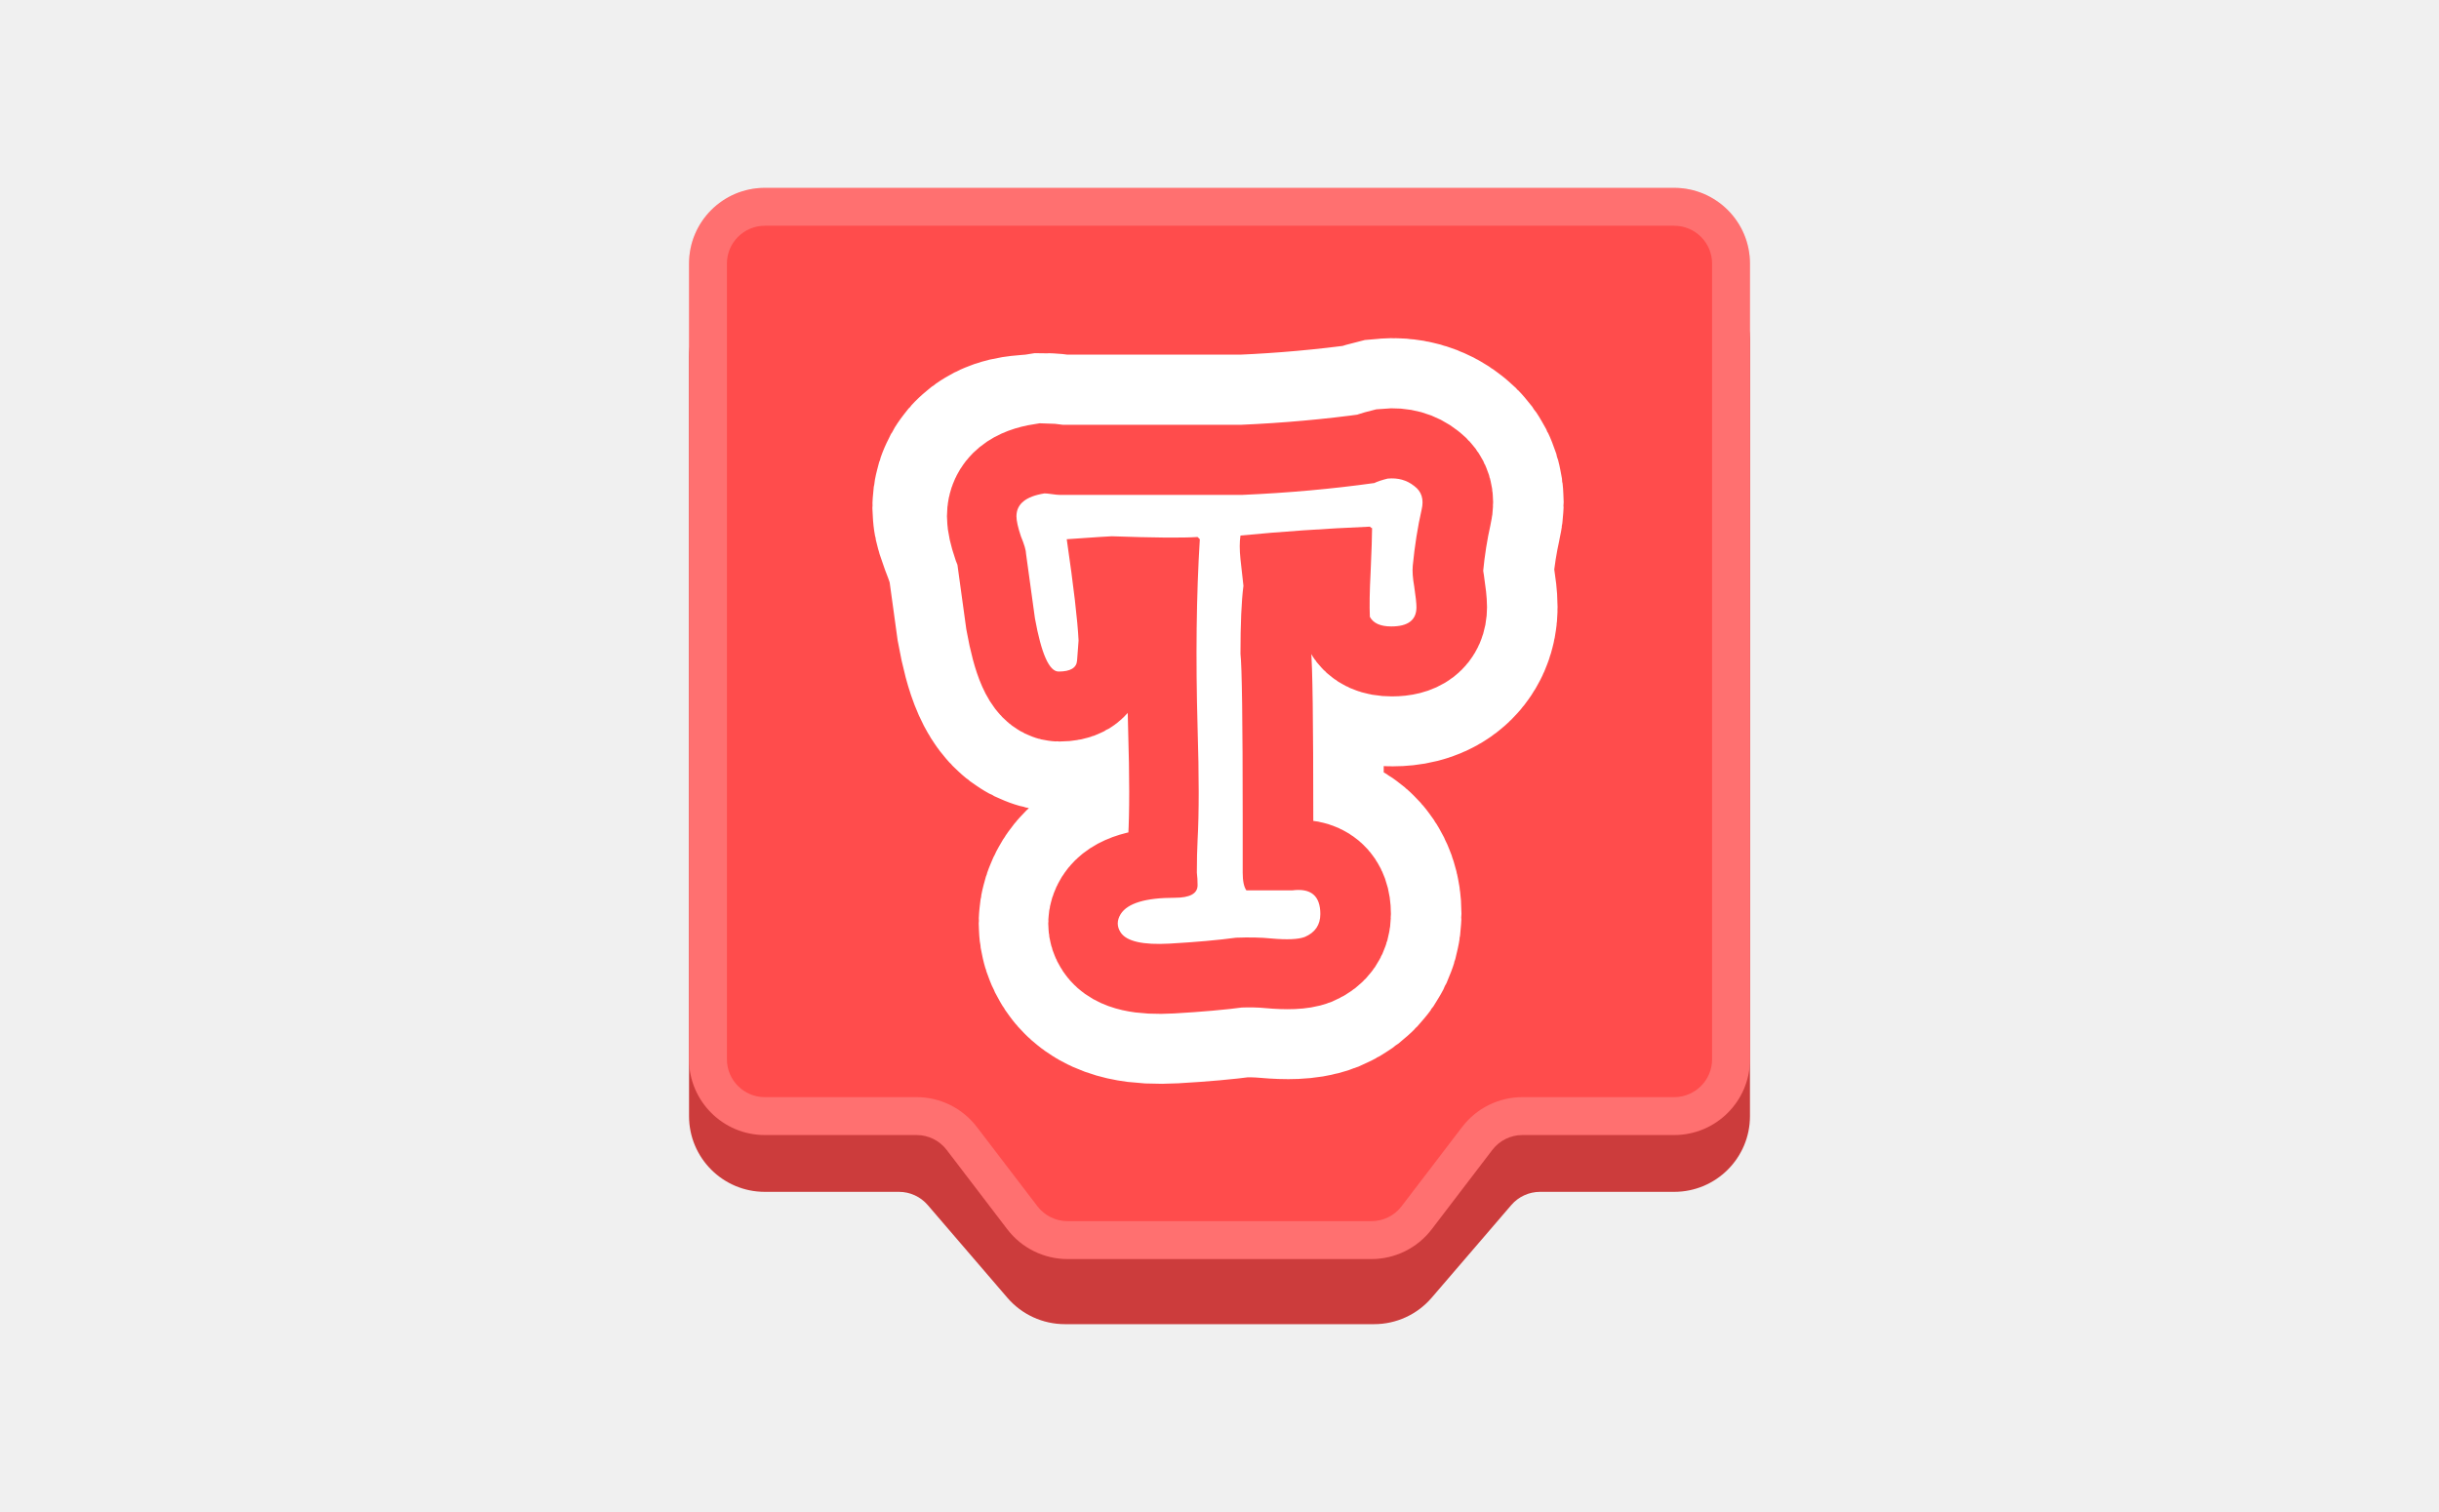
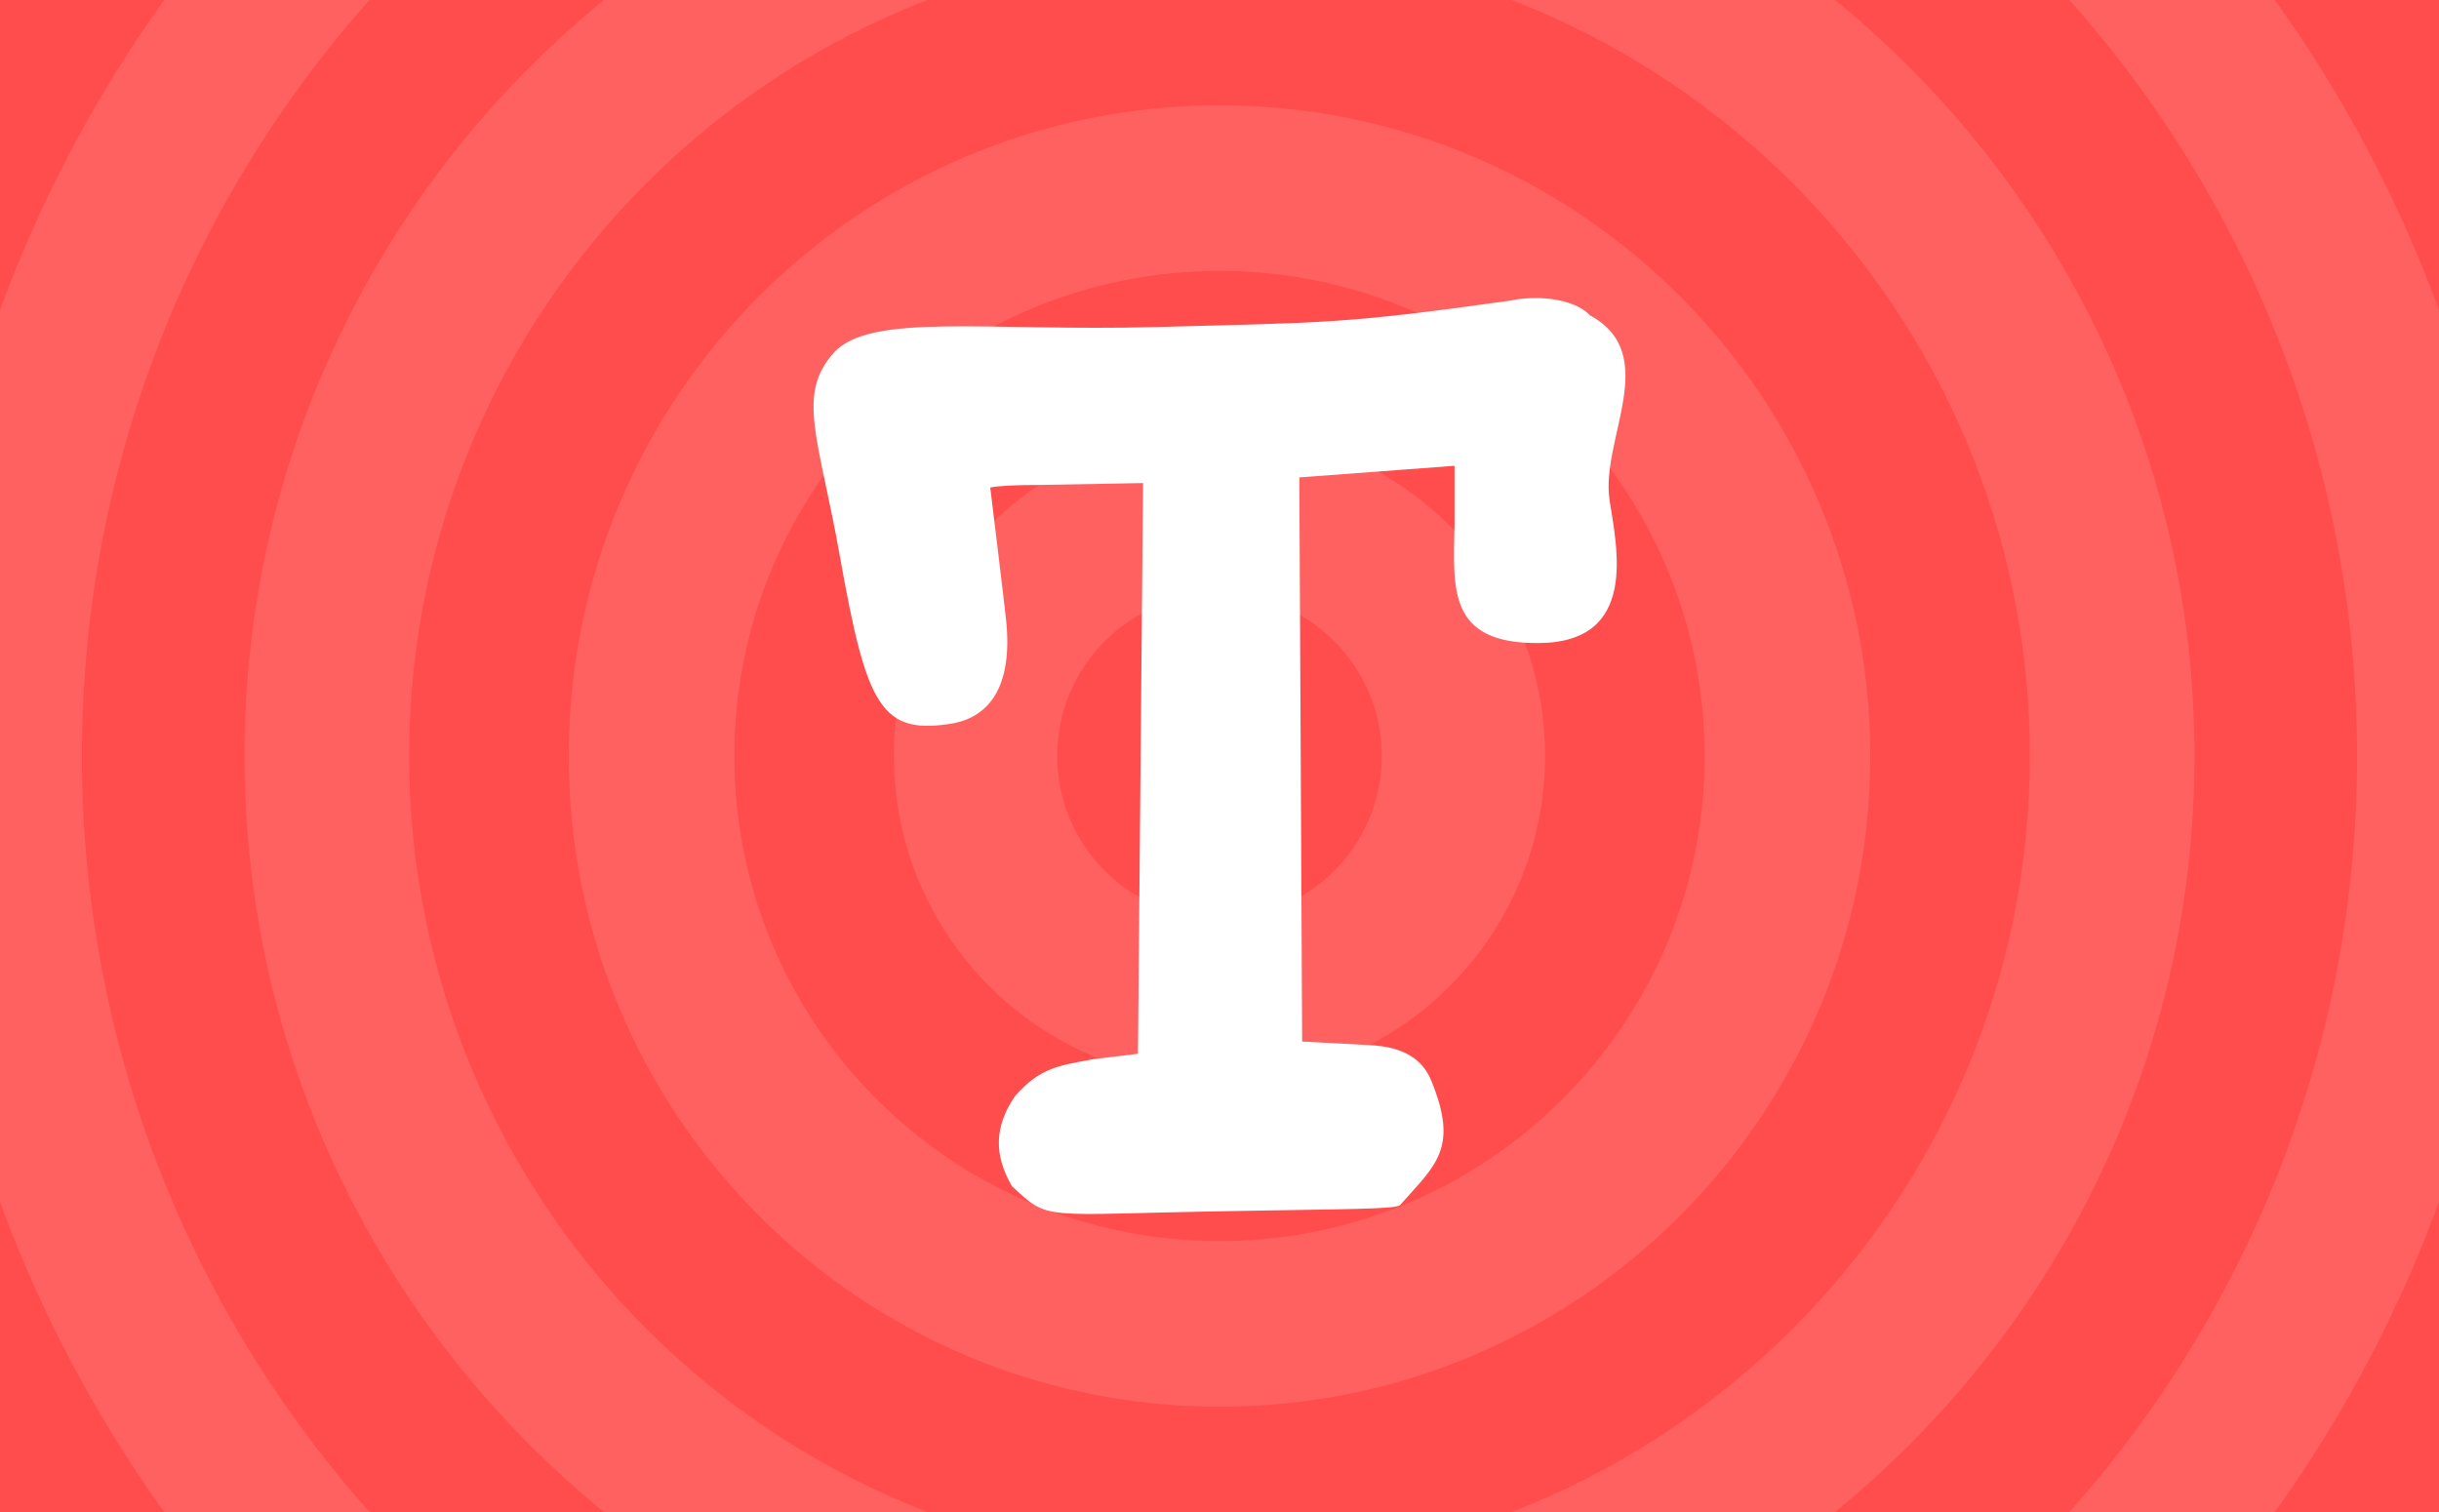
<svg xmlns="http://www.w3.org/2000/svg" width="600" height="372" viewBox="0 0 158.75 98.425">
-   <path fill="#cc3c3c" fill-rule="evenodd" d="M-23.243 30.12v169.633c0 9.352 7.581 16.933 16.933 16.933H23.67a8.467 8.467 0 0 1 6.422 2.95l17.798 20.719a16.933 16.933 0 0 0 12.845 5.9h69.113c4.937 0 9.627-2.155 12.844-5.9l17.799-20.719a8.467 8.467 0 0 1 6.422-2.95h29.978c9.352 0 16.934-7.58 16.934-16.933V26.491c0-9.352-7.582-16.933-16.934-16.933l-.302.003-203.2 3.628c-9.233.165-16.63 7.697-16.63 16.931z" style="stroke-width:.265" transform="matrix(.29129 0 0 .29129 51.618 14.466)" />
-   <path fill="#ff4c4c" fill-rule="evenodd" d="M-23.243 9.253v177.8c0 9.352 7.581 16.933 16.933 16.933h33.913a8.467 8.467 0 0 1 6.729 3.328l13.542 17.732a16.933 16.933 0 0 0 13.458 6.656h67.917a16.933 16.933 0 0 0 13.458-6.656l13.542-17.732a8.467 8.467 0 0 1 6.729-3.328h33.912c9.352 0 16.934-7.58 16.934-16.933V9.253c0-9.352-7.582-16.933-16.934-16.933H-6.31c-9.352 0-16.933 7.581-16.933 16.933z" style="stroke-width:.265" transform="matrix(.29129 0 0 .29129 51.618 14.466)" />
-   <path fill="#fff" fill-opacity=".2" d="M-14.776 9.253v177.8a8.467 8.467 0 0 0 8.466 8.467h33.913a16.933 16.933 0 0 1 13.458 6.655l13.542 17.732a8.467 8.467 0 0 0 6.729 3.328h67.917a8.467 8.467 0 0 0 6.729-3.328l13.542-17.732a16.933 16.933 0 0 1 13.458-6.655h33.912a8.467 8.467 0 0 0 8.467-8.467V9.253A8.467 8.467 0 0 0 196.89.786H-6.31a8.467 8.467 0 0 0-8.466 8.467zm-8.467 0c0-9.352 7.581-16.933 16.933-16.933h203.2c9.352 0 16.934 7.581 16.934 16.933v177.8c0 9.352-7.582 16.933-16.934 16.933h-33.912a8.467 8.467 0 0 0-6.73 3.328l-13.541 17.732a16.933 16.933 0 0 1-13.458 6.656H61.332a16.933 16.933 0 0 1-13.458-6.656l-13.542-17.732a8.467 8.467 0 0 0-6.729-3.328H-6.31c-9.352 0-16.933-7.58-16.933-16.933z" style="stroke-width:.265" transform="matrix(.29129 0 0 .29129 51.618 14.466)" />
-   <path fill="none" stroke="#fff" stroke-width="18.235" d="M92.599 33.165a29.144 29.144 0 0 0-.578 3.658c-.032.353 0 .802.096 1.347.097.642.145 1.091.145 1.348 0 .834-.546 1.25-1.636 1.25-.706 0-1.171-.208-1.396-.625-.032-.706-.016-1.668.048-2.887.064-1.444.096-2.406.096-2.887-.032 0-.08-.033-.144-.097-2.984.129-5.79.321-8.422.578-.064.417-.064.93 0 1.54l.193 1.732c-.128.995-.193 2.47-.193 4.427.097.835.145 4.412.145 10.732v3.513c0 .545.08.93.24 1.155h2.984c1.22-.16 1.829.353 1.829 1.54 0 .705-.337 1.203-1.01 1.491-.418.16-1.156.193-2.215.097a16.818 16.818 0 0 0-2.261-.048c-1.187.16-2.631.288-4.331.385-1.733.096-2.791-.145-3.176-.722-.257-.385-.257-.786 0-1.203.449-.706 1.62-1.06 3.513-1.06.994 0 1.491-.272 1.491-.817 0-.289-.016-.562-.048-.818 0-.802.016-1.508.048-2.118.097-1.732.097-4.17 0-7.314-.128-4.556-.08-8.646.145-12.272l-.145-.144c-.994.064-2.855.048-5.582-.048-.128 0-1.107.064-2.935.192.449 3.08.705 5.278.77 6.593l-.097 1.3c-.032.48-.433.721-1.203.721-.61 0-1.123-1.155-1.54-3.464a1358.2 1358.2 0 0 1-.577-4.187c0-.225-.112-.61-.337-1.155-.192-.578-.617-1.536-.617-1.825 0-1.015.938-.774 2.157-.966.096 0 .257.016.481.048.225.032.385.048.481.048h11.935a90.392 90.392 0 0 0 8.566-.77c.192-.096.48-.192.866-.289.674-.064 1.251.097 1.732.482.482.352.642.866.482 1.54z" />
-   <path fill="none" stroke="#ff4c4c" stroke-width="9.117" d="M92.566 33.17q-.385 1.685-.577 3.658-.048.53.096 1.348.144.962.144 1.347 0 1.251-1.636 1.251-1.059 0-1.395-.625-.049-1.059.048-2.888.096-2.165.096-2.887-.048 0-.144-.096-4.476.192-8.422.577-.096.626 0 1.54l.193 1.733q-.193 1.491-.193 4.427.145 1.251.145 10.731V56.8q0 .818.24 1.155h2.984q1.828-.24 1.828 1.54 0 1.059-1.01 1.492-.626.24-2.214.096-.962-.096-2.262-.048-1.78.24-4.33.385-2.6.144-3.177-.722-.385-.577 0-1.203.674-1.059 3.513-1.059 1.492 0 1.492-.818 0-.433-.048-.818 0-1.203.048-2.117.144-2.599 0-7.315-.192-6.833.144-12.271l-.144-.145q-1.492.097-5.582-.048-.193 0-2.936.193.674 4.62.77 6.593l-.096 1.299q-.048.722-1.203.722-.914 0-1.54-3.465-.289-2.07-.577-4.187 0-.337-.337-1.155-.29-.866-.29-1.299 0-1.203 1.83-1.492.144 0 .48.048.338.048.482.048H80.921q4.427-.192 8.565-.77.29-.144.867-.288 1.01-.096 1.732.481.722.53.481 1.54z" />
-   <path fill="#fff" d="M92.53 33.177q-.384 1.684-.577 3.657-.048.53.096 1.347.145.963.145 1.348 0 1.25-1.636 1.25-1.06 0-1.396-.625-.048-1.058.048-2.887.096-2.166.096-2.887-.048 0-.144-.097-4.475.193-8.422.578-.096.625 0 1.54l.193 1.732q-.193 1.492-.193 4.427.145 1.252.145 10.732v3.513q0 .818.24 1.155h2.984q1.829-.24 1.829 1.54 0 1.058-1.01 1.491-.626.241-2.214.097-.963-.097-2.262-.048-1.78.24-4.331.385-2.599.144-3.176-.722-.385-.578 0-1.203.673-1.059 3.513-1.059 1.491 0 1.491-.818 0-.433-.048-.818 0-1.203.048-2.118.145-2.598 0-7.314-.192-6.834.145-12.272l-.145-.144q-1.491.096-5.582-.048-.192 0-2.935.192.673 4.62.77 6.593l-.097 1.3q-.048.721-1.203.721-.914 0-1.54-3.464-.288-2.07-.577-4.187 0-.337-.337-1.155-.289-.866-.289-1.3 0-1.202 1.829-1.491.144 0 .481.048.337.048.481.048H80.885q4.427-.192 8.566-.77.288-.144.866-.289 1.01-.096 1.732.482.722.529.482 1.54z" />
+   <path fill="red" d="M0 98.425V0h158.75v98.425z" style="mix-blend-mode:normal;fill-rule:nonzero;stroke:none;stroke-linecap:butt;stroke-linejoin:miter;stroke-miterlimit:10;stroke-dasharray:none;stroke-dashoffset:0;fill:#ff4c4c;fill-opacity:1" />
+   <path fill="#ff4040" d="M-5.118 49.213c0-46.664 37.829-84.493 84.493-84.493 46.664 0 84.493 37.829 84.493 84.493 0 46.664-37.829 84.493-84.493 84.493-46.664 0-84.493-37.829-84.493-84.493z" style="mix-blend-mode:normal;fill-rule:nonzero;stroke:none;stroke-linecap:butt;stroke-linejoin:miter;stroke-miterlimit:10;stroke-dasharray:none;stroke-dashoffset:0;fill:#ff6161;fill-opacity:1" />
+   <path fill="red" d="M5.333 49.213c0-40.892 33.15-74.042 74.042-74.042 40.892 0 74.042 33.15 74.042 74.042 0 40.892-33.15 74.042-74.042 74.042-40.892 0-74.042-33.15-74.042-74.042z" style="mix-blend-mode:normal;fill-rule:nonzero;stroke:none;stroke-linecap:butt;stroke-linejoin:miter;stroke-miterlimit:10;stroke-dasharray:none;stroke-dashoffset:0;fill:#ff4c4c;fill-opacity:1" />
+   <path fill="#ff4040" d="M15.916 49.213c0-35.047 28.411-63.459 63.459-63.459 35.047 0 63.459 28.411 63.459 63.459 0 35.047-28.411 63.459-63.459 63.459-35.047 0-63.459-28.411-63.459-63.459z" style="mix-blend-mode:normal;fill-rule:nonzero;stroke:none;stroke-linecap:butt;stroke-linejoin:miter;stroke-miterlimit:10;stroke-dasharray:none;stroke-dashoffset:0;fill:#ff6161;fill-opacity:1" />
+   <path fill="red" d="M26.632 49.213c0-29.129 23.614-52.743 52.743-52.743 29.129 0 52.743 23.614 52.743 52.743 0 29.129-23.614 52.743-52.743 52.743-29.129 0-52.743-23.614-52.743-52.743z" style="mix-blend-mode:normal;fill-rule:nonzero;stroke:none;stroke-linecap:butt;stroke-linejoin:miter;stroke-miterlimit:10;stroke-dasharray:none;stroke-dashoffset:0;fill:#ff4c4c;fill-opacity:1" />
+   <path fill="#ff4040" d="M37.017 49.213c0-23.394 18.964-42.358 42.358-42.358 23.394 0 42.358 18.964 42.358 42.358 0 23.394-18.964 42.358-42.358 42.358-23.394 0-42.358-18.964-42.358-42.358z" style="mix-blend-mode:normal;fill-rule:nonzero;stroke:none;stroke-linecap:butt;stroke-linejoin:miter;stroke-miterlimit:10;stroke-dasharray:none;stroke-dashoffset:0;fill:#ff6161;fill-opacity:1" />
+   <path fill="red" d="M47.799 49.213c0-17.439 14.137-31.576 31.576-31.576s31.576 14.137 31.576 31.576c0 17.439-14.137 31.576-31.576 31.576-17.439 0-31.576-14.137-31.576-31.576z" style="mix-blend-mode:normal;fill-rule:nonzero;stroke:none;stroke-linecap:butt;stroke-linejoin:miter;stroke-miterlimit:10;stroke-dasharray:none;stroke-dashoffset:0;fill:#ff4c4c;fill-opacity:1" />
+   <path fill="#ff4040" d="M58.183 49.213c0-11.704 9.488-21.192 21.192-21.192 11.704 0 21.192 9.488 21.192 21.192 0 11.704-9.488 21.192-21.192 21.192-11.704 0-21.192-9.488-21.192-21.192z" style="mix-blend-mode:normal;fill-rule:nonzero;stroke:none;stroke-linecap:butt;stroke-linejoin:miter;stroke-miterlimit:10;stroke-dasharray:none;stroke-dashoffset:0;fill:#ff6161;fill-opacity:1" />
+   <path fill="red" d="M68.811 49.213c0-5.834 4.73-10.564 10.564-10.564 5.834 0 10.564 4.73 10.564 10.564 0 5.834-4.73 10.564-10.564 10.564-5.834 0-10.564-4.73-10.564-10.564z" style="mix-blend-mode:normal;fill-rule:nonzero;stroke:none;stroke-linecap:butt;stroke-linejoin:miter;stroke-miterlimit:10;stroke-dasharray:none;stroke-dashoffset:0;fill:#ff4c4c;fill-opacity:1" />
+   <path fill="#fff" d="M103.474 20.52c4.719 2.551.686 8.068 1.29 12.04.459 3.016 1.927 9.242-4.585 9.3-6.018.053-5.575-3.568-5.506-7.775v-3.763l-10.103.756.184 36.722 4.241.226c2.687.084 3.705 1.194 4.167 2.325 1.799 4.408.289 5.469-2.021 8.082-.241.289-3.14.261-11.913.419-11.484.208-10.927.632-13.362-1.637-1.225-2.098-1.105-3.955.191-5.85 1.67-1.944 3.05-2.011 5.044-2.41l2.967-.357.332-37.153-6.872.125c-2.451 0-3.075.166-3.075.166s.973 7.965 1.03 8.609c.457 4.371-1.113 6.266-3.382 6.731-4.745.814-5.684-1.005-7.437-10.877-1.365-7.684-2.852-10.499-.391-13.237 2.364-2.629 9.984-1.379 20.965-1.674 11.081-.297 12.21-.198 23.068-1.719 0 0 1.328-.328 2.903-.068 1.712.283 2.264 1.019 2.264 1.019z" style="mix-blend-mode:normal;fill-rule:nonzero;stroke:none;stroke-linecap:butt;stroke-linejoin:miter;stroke-miterlimit:10;stroke-dasharray:none;stroke-dashoffset:0" />
</svg>
